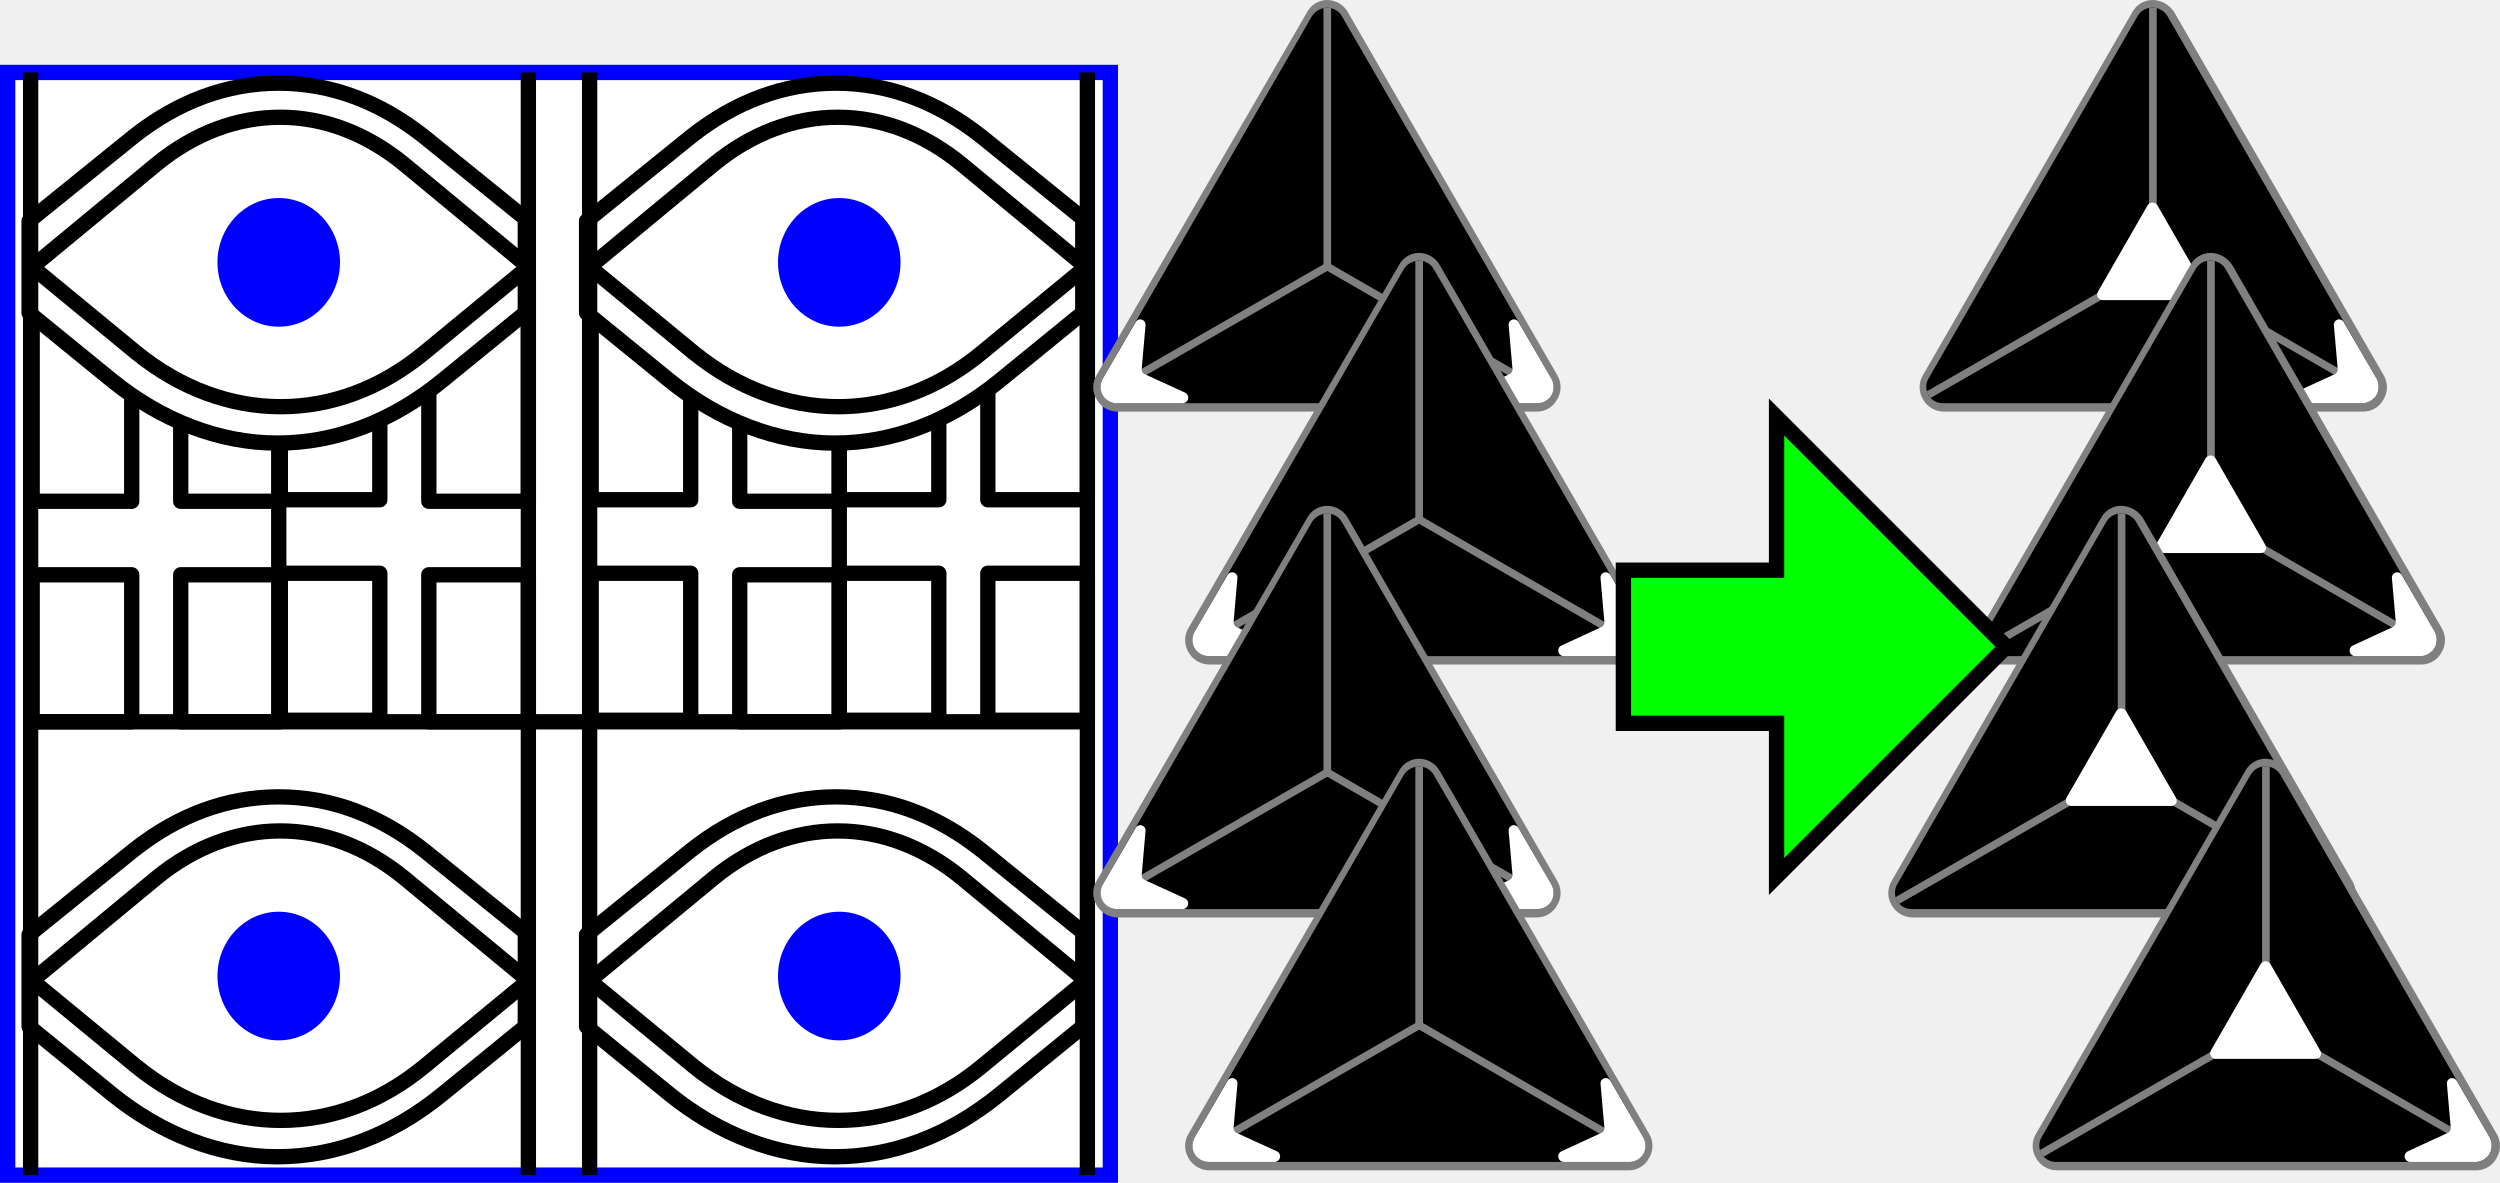
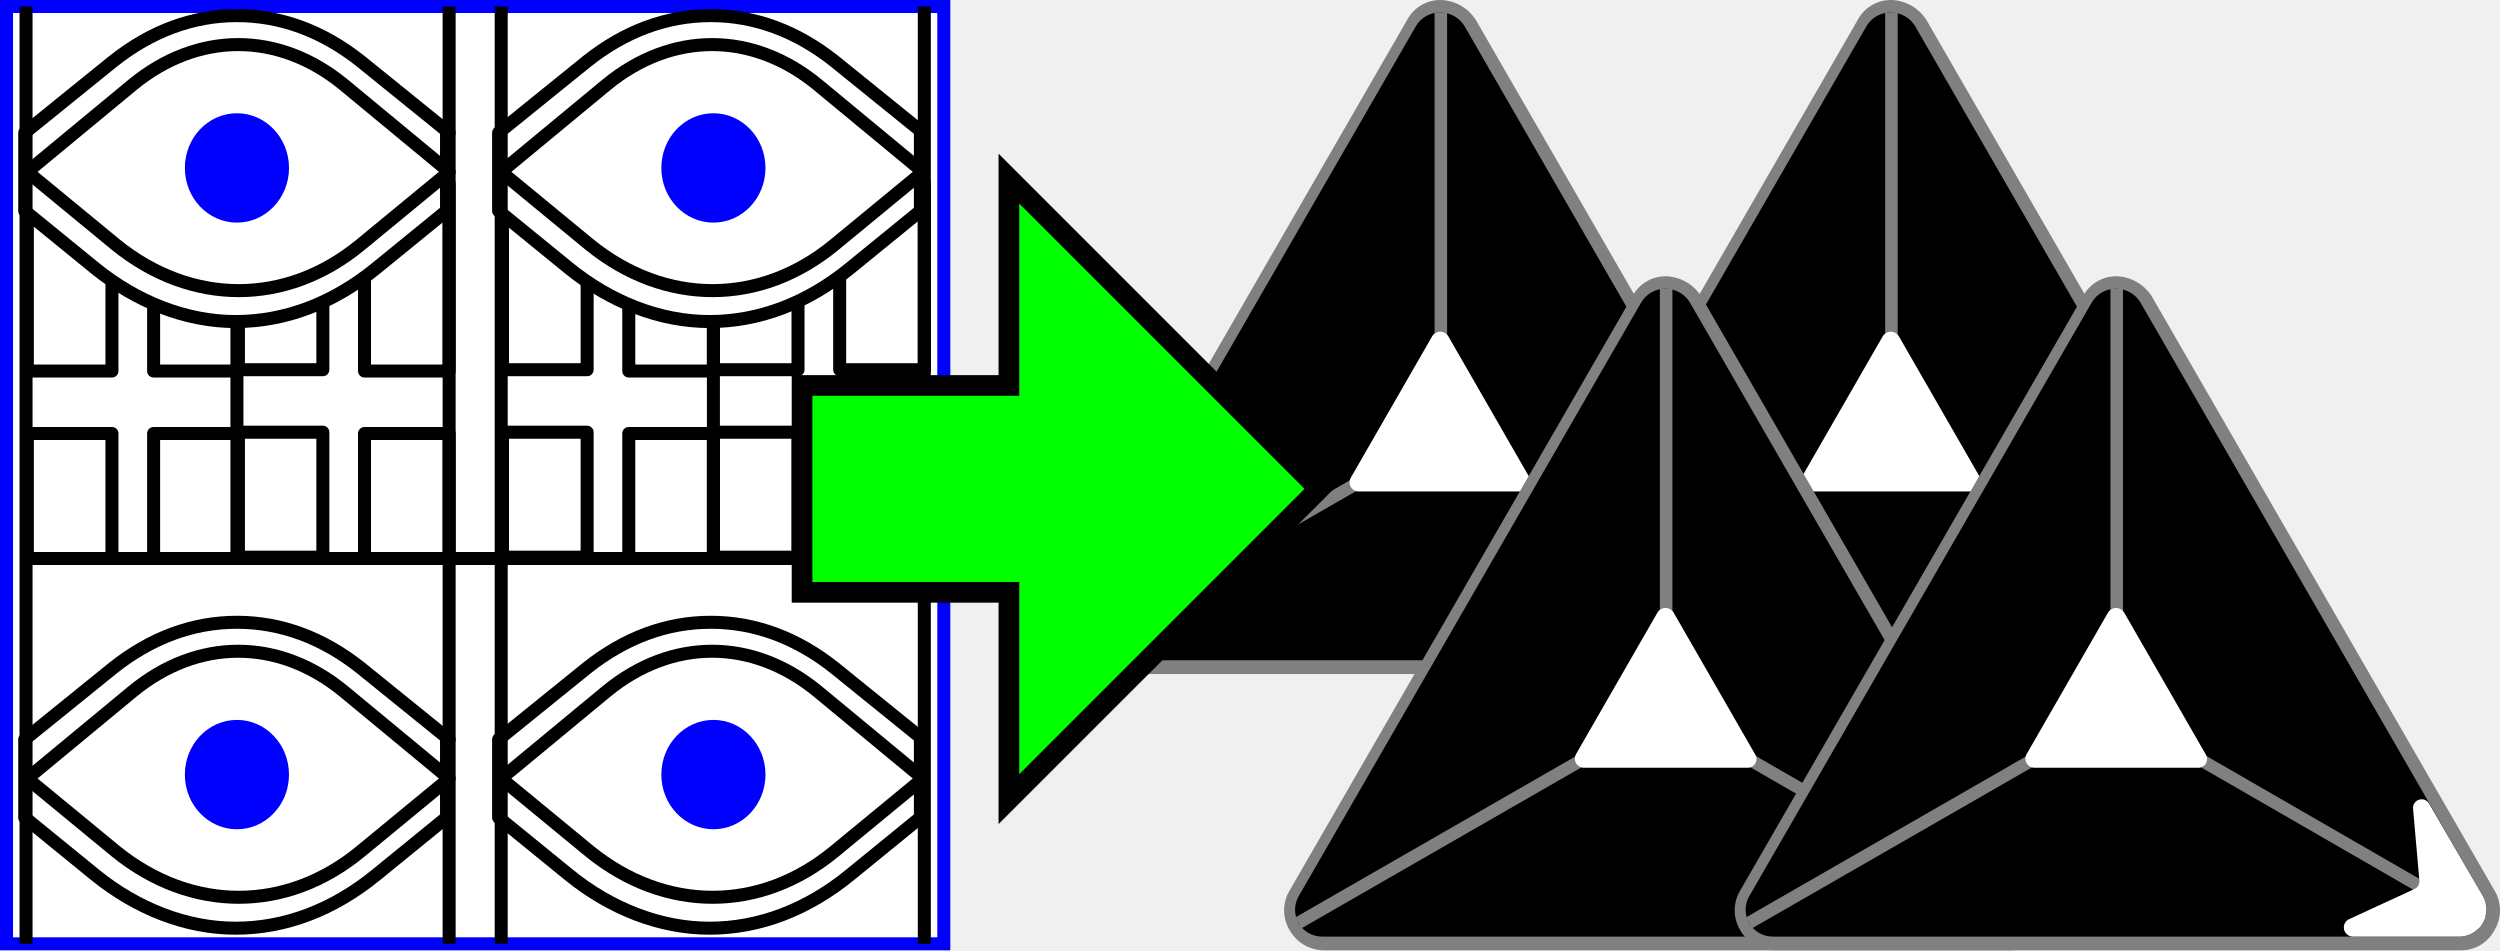
- <svg xmlns="http://www.w3.org/2000/svg" width="43.19mm" height="20.434mm" viewBox="0 0 43.19 20.434" version="1.1" id="svg1">
+ <svg xmlns="http://www.w3.org/2000/svg" width="50.81mm" height="19.315mm" viewBox="0 0 50.81 19.315" version="1.1" id="svg1">
  <defs id="defs1" />
-   <g id="layer1" transform="translate(-98.55729,-137.6545)">
+   <g id="layer1" transform="translate(-98.55729,-138.774)">
    <g id="Four_Eyes_4_" transform="matrix(0.2645833,0,0,0.2645833,98.68958,138.9062)">
      <rect class="st0" width="72" height="72" id="rect1" style="fill:#ffffff;stroke:#0000ff" x="0" y="0" />
      <g id="g10">
        <g id="g5">
          <rect x="17.8" y="32.7" class="st1" width="6.5" height="9.6" id="rect2" style="fill:#ffffff;stroke:#000000;stroke-linejoin:round;stroke-miterlimit:10" />
          <rect x="27.5" y="32.8" class="st1" width="6.5" height="9.6" id="rect3" style="fill:#ffffff;stroke:#000000;stroke-linejoin:round;stroke-miterlimit:10" />
          <rect x="17.8" y="13.5" class="st1" width="6.5" height="14.4" id="rect4" style="fill:#ffffff;stroke:#000000;stroke-linejoin:round;stroke-miterlimit:10" />
          <rect x="27.5" y="13.6" class="st1" width="6.5" height="14.4" id="rect5" style="fill:#ffffff;stroke:#000000;stroke-linejoin:round;stroke-miterlimit:10" />
        </g>
        <g id="g9">
          <rect x="1.6" y="32.8" class="st1" width="6.5" height="9.6" id="rect6" style="fill:#ffffff;stroke:#000000;stroke-linejoin:round;stroke-miterlimit:10" />
          <rect x="11.3" y="32.8" class="st1" width="6.5" height="9.6" id="rect7" style="fill:#ffffff;stroke:#000000;stroke-linejoin:round;stroke-miterlimit:10" />
          <rect x="1.6" y="13.6" class="st1" width="6.5" height="14.4" id="rect8" style="fill:#ffffff;stroke:#000000;stroke-linejoin:round;stroke-miterlimit:10" />
          <rect x="11.3" y="13.6" class="st1" width="6.5" height="14.4" id="rect9" style="fill:#ffffff;stroke:#000000;stroke-linejoin:round;stroke-miterlimit:10" />
        </g>
        <line class="st2" x1="17.7" y1="16.9" x2="17.7" y2="42.4" id="line9" style="fill:none;stroke:#000000;stroke-linejoin:round;stroke-miterlimit:10" />
      </g>
      <path class="st1" d="M 34,9.7 27.2,4.2 C 24.3,1.9 21.1,0.7 17.7,0.7 14.3,0.7 11.1,1.9 8.2,4.2 L 1.4,9.7 v 6 l 5.4,4.4 c 3.2,2.6 7,4.1 10.8,4.1 3.8,0 7.5,-1.4 10.8,-4.1 l 5.4,-4.4 v -6 H 34 Z" id="path10" style="fill:#ffffff;stroke:#000000;stroke-linejoin:round;stroke-miterlimit:10" />
      <path class="st1" d="M 1.6,12.7 9.7,6 c 5,-4.1 11.2,-4.1 16.2,0 l 8.1,6.7 -6.8,5.6 c -5.7,4.7 -13,4.7 -18.8,0 z" id="path11" style="fill:#ffffff;stroke:#000000;stroke-linejoin:round;stroke-miterlimit:10" />
      <ellipse class="st3" cx="17.7" cy="12.4" rx="4" ry="4.2" id="ellipse11" style="fill:#0000ff" />
      <g id="g19">
        <g id="g14">
          <rect x="54.3" y="32.7" class="st1" width="6.5" height="9.6" id="rect11" style="fill:#ffffff;stroke:#000000;stroke-linejoin:round;stroke-miterlimit:10" />
          <rect x="64" y="32.7" class="st1" width="6.5" height="9.6" id="rect12" style="fill:#ffffff;stroke:#000000;stroke-linejoin:round;stroke-miterlimit:10" />
          <rect x="54.3" y="13.5" class="st1" width="6.5" height="14.4" id="rect13" style="fill:#ffffff;stroke:#000000;stroke-linejoin:round;stroke-miterlimit:10" />
          <rect x="64" y="13.5" class="st1" width="6.5" height="14.4" id="rect14" style="fill:#ffffff;stroke:#000000;stroke-linejoin:round;stroke-miterlimit:10" />
        </g>
        <g id="g18">
          <rect x="38.1" y="32.7" class="st1" width="6.5" height="9.6" id="rect15" style="fill:#ffffff;stroke:#000000;stroke-linejoin:round;stroke-miterlimit:10" />
          <rect x="47.8" y="32.8" class="st1" width="6.5" height="9.6" id="rect16" style="fill:#ffffff;stroke:#000000;stroke-linejoin:round;stroke-miterlimit:10" />
          <rect x="38.1" y="13.5" class="st1" width="6.5" height="14.4" id="rect17" style="fill:#ffffff;stroke:#000000;stroke-linejoin:round;stroke-miterlimit:10" />
          <rect x="47.8" y="13.6" class="st1" width="6.5" height="14.4" id="rect18" style="fill:#ffffff;stroke:#000000;stroke-linejoin:round;stroke-miterlimit:10" />
        </g>
        <line class="st2" x1="54.3" y1="16.9" x2="54.3" y2="42.4" id="line18" style="fill:none;stroke:#000000;stroke-linejoin:round;stroke-miterlimit:10" />
      </g>
      <path class="st1" d="M 70.4,9.7 63.6,4.2 C 60.7,1.9 57.5,0.7 54.1,0.7 c -3.4,0 -6.6,1.2 -9.5,3.5 l -6.8,5.5 v 6 l 5.4,4.4 c 3.2,2.6 7,4.1 10.8,4.1 3.8,0 7.5,-1.4 10.8,-4.1 l 5.4,-4.4 v -6 z" id="path19" style="fill:#ffffff;stroke:#000000;stroke-linejoin:round;stroke-miterlimit:10" />
      <path class="st1" d="M 38,12.7 46.1,6 c 5,-4.1 11.2,-4.1 16.2,0 l 8.1,6.7 -6.8,5.6 c -5.7,4.7 -13,4.7 -18.8,0 z" id="path20" style="fill:#ffffff;stroke:#000000;stroke-linejoin:round;stroke-miterlimit:10" />
      <ellipse class="st3" cx="54.3" cy="12.4" rx="4" ry="4.2" id="ellipse20" style="fill:#0000ff" />
      <path class="st1" d="m 34,56.3 -6.8,-5.5 c -2.9,-2.3 -6.1,-3.5 -9.5,-3.5 -3.4,0 -6.6,1.2 -9.5,3.5 l -6.8,5.5 v 6 l 5.4,4.4 c 3.2,2.6 7,4.1 10.8,4.1 3.8,0 7.5,-1.4 10.8,-4.1 l 5.4,-4.4 v -6 z" id="path21" style="fill:#ffffff;stroke:#000000;stroke-linejoin:round;stroke-miterlimit:10" />
      <path class="st1" d="m 1.6,59.3 8.1,-6.7 c 5,-4.1 11.2,-4.1 16.2,0 l 8.1,6.7 -6.8,5.6 c -5.7,4.7 -13,4.7 -18.8,0 z" id="path22" style="fill:#ffffff;stroke:#000000;stroke-linejoin:round;stroke-miterlimit:10" />
      <ellipse class="st3" cx="17.7" cy="59" rx="4" ry="4.2" id="ellipse22" style="fill:#0000ff" />
      <path class="st1" d="m 70.4,56.3 -6.8,-5.5 c -2.9,-2.3 -6.1,-3.5 -9.5,-3.5 -3.4,0 -6.6,1.2 -9.5,3.5 l -6.8,5.5 v 6 l 5.4,4.4 c 3.2,2.6 7,4.1 10.8,4.1 3.8,0 7.5,-1.4 10.8,-4.1 l 5.4,-4.4 v -6 z" id="path23" style="fill:#ffffff;stroke:#000000;stroke-linejoin:round;stroke-miterlimit:10" />
      <path class="st1" d="m 38,59.3 8.1,-6.7 c 5,-4.1 11.2,-4.1 16.2,0 l 8.1,6.7 -6.8,5.6 c -5.7,4.7 -13,4.7 -18.8,0 z" id="path24" style="fill:#ffffff;stroke:#000000;stroke-linejoin:round;stroke-miterlimit:10" />
      <ellipse class="st3" cx="54.3" cy="59" rx="4" ry="4.2" id="ellipse24" style="fill:#0000ff" />
      <line class="st2" x1="38" y1="0" x2="38" y2="72" id="line24" style="fill:none;stroke:#000000;stroke-linejoin:round;stroke-miterlimit:10" />
      <line class="st2" x1="34" y1="72" x2="34" y2="0" id="line25" style="fill:none;stroke:#000000;stroke-linejoin:round;stroke-miterlimit:10" />
      <line class="st2" x1="1.6" y1="42.4" x2="70.4" y2="42.4" id="line26" style="fill:none;stroke:#000000;stroke-linejoin:round;stroke-miterlimit:10" />
      <line class="st4" x1="1.5" y1="72" x2="1.5" y2="0" id="line27" style="fill:none;stroke:#000000;stroke-miterlimit:10" />
      <line class="st4" x1="70.5" y1="0" x2="70.5" y2="72" id="line28" style="fill:none;stroke:#000000;stroke-miterlimit:10" />
    </g>
-     <g id="Layer_2" data-name="Layer 2" transform="matrix(0.1319346,0,0,0.1319346,117.4437,137.6545)">
-       <g id="Layer_1-2" data-name="Layer 1">
-         <g id="DieB1">
-           <path d="m 3.15,53.4 a 2.65,2.65 0 0 1 -2.3,-1.3 2.62,2.62 0 0 1 0,-2.7 L 28.25,1.9 a 2.68,2.68 0 0 1 4.6,0 l 27.4,47.5 a 2.62,2.62 0 0 1 0,2.7 2.65,2.65 0 0 1 -2.25,1.3 z" id="path1" />
-           <path class="cls-1" d="m 30.65,1 a 2.26,2.26 0 0 1 1.9,1.1 L 60,49.6 a 2.15,2.15 0 0 1 -1.9,3.2 H 3.15 A 2.15,2.15 0 0 1 1.25,49.6 L 28.65,2.1 a 2.43,2.43 0 0 1 2,-1.1 m 0,-1 A 3,3 0 0 0 28,1.6 L 0.45,49.1 a 3.07,3.07 0 0 0 0,3.2 3.15,3.15 0 0 0 2.7,1.6 h 54.9 a 3,3 0 0 0 2.7,-1.6 3.07,3.07 0 0 0 0,-3.2 L 33.35,1.6 A 3.15,3.15 0 0 0 30.65,0 Z" id="path2" style="fill:#808080" />
-           <line class="cls-2" x1="30.65" y1="34.9" x2="1.25" y2="51.8" id="line2" style="fill:none;stroke:#808080;stroke-miterlimit:10" />
-           <line class="cls-2" x1="30.65" y1="34.9" x2="30.65" y2="1" id="line3" style="fill:none;stroke:#808080;stroke-miterlimit:10" />
-           <line class="cls-2" x1="30.65" y1="34.9" x2="59.95" y2="51.8" id="line4" style="fill:none;stroke:#808080;stroke-miterlimit:10" />
-           <path class="cls-3" d="m 1.25,49.6 4.3,-7.4 a 0.69,0.69 0 0 1 1.3,0.4 l -0.5,5.7 A 0.67,0.67 0 0 0 6.75,49 L 12,51.4 a 0.73,0.73 0 0 1 -0.3,1.4 H 3.05 a 2.13,2.13 0 0 1 -1.8,-3.2 z" id="path4" style="fill:#ffffff" />
-           <path class="cls-3" d="m 60,49.6 -4.3,-7.4 a 0.69,0.69 0 0 0 -1.3,0.4 l 0.5,5.7 A 0.67,0.67 0 0 1 54.5,49 l -5.2,2.4 a 0.73,0.73 0 0 0 0.3,1.4 h 8.6 A 2.13,2.13 0 0 0 60,49.6 Z" id="path5" style="fill:#ffffff" />
-         </g>
-       </g>
-     </g>
-     <g id="Layer_2-9" data-name="Layer 2" transform="matrix(0.1319346,0,0,0.1319346,119.0312,142.0237)">
-       <g id="Layer_1-2-8" data-name="Layer 1">
-         <g id="DieB1-6">
-           <path d="m 3.15,53.4 a 2.65,2.65 0 0 1 -2.3,-1.3 2.62,2.62 0 0 1 0,-2.7 L 28.25,1.9 a 2.68,2.68 0 0 1 4.6,0 l 27.4,47.5 a 2.62,2.62 0 0 1 0,2.7 2.65,2.65 0 0 1 -2.25,1.3 z" id="path1-5" />
-           <path class="cls-1" d="m 30.65,1 a 2.26,2.26 0 0 1 1.9,1.1 L 60,49.6 a 2.15,2.15 0 0 1 -1.9,3.2 H 3.15 A 2.15,2.15 0 0 1 1.25,49.6 L 28.65,2.1 a 2.43,2.43 0 0 1 2,-1.1 m 0,-1 A 3,3 0 0 0 28,1.6 L 0.45,49.1 a 3.07,3.07 0 0 0 0,3.2 3.15,3.15 0 0 0 2.7,1.6 h 54.9 a 3,3 0 0 0 2.7,-1.6 3.07,3.07 0 0 0 0,-3.2 L 33.35,1.6 A 3.15,3.15 0 0 0 30.65,0 Z" id="path2-0" style="fill:#808080" />
-           <line class="cls-2" x1="30.65" y1="34.9" x2="1.25" y2="51.8" id="line2-2" style="fill:none;stroke:#808080;stroke-miterlimit:10" />
-           <line class="cls-2" x1="30.65" y1="34.9" x2="30.65" y2="1" id="line3-8" style="fill:none;stroke:#808080;stroke-miterlimit:10" />
-           <line class="cls-2" x1="30.65" y1="34.9" x2="59.95" y2="51.8" id="line4-6" style="fill:none;stroke:#808080;stroke-miterlimit:10" />
-           <path class="cls-3" d="m 1.25,49.6 4.3,-7.4 a 0.69,0.69 0 0 1 1.3,0.4 l -0.5,5.7 A 0.67,0.67 0 0 0 6.75,49 L 12,51.4 a 0.73,0.73 0 0 1 -0.3,1.4 H 3.05 a 2.13,2.13 0 0 1 -1.8,-3.2 z" id="path4-0" style="fill:#ffffff" />
-           <path class="cls-3" d="m 60,49.6 -4.3,-7.4 a 0.69,0.69 0 0 0 -1.3,0.4 l 0.5,5.7 A 0.67,0.67 0 0 1 54.5,49 l -5.2,2.4 a 0.73,0.73 0 0 0 0.3,1.4 h 8.6 A 2.13,2.13 0 0 0 60,49.6 Z" id="path5-2" style="fill:#ffffff" />
-         </g>
-       </g>
-     </g>
-     <g id="Layer_2-4" data-name="Layer 2" transform="matrix(0.1319346,0,0,0.1319346,117.4437,146.393)">
-       <g id="Layer_1-2-1" data-name="Layer 1">
-         <g id="DieB1-1">
-           <path d="m 3.15,53.4 a 2.65,2.65 0 0 1 -2.3,-1.3 2.62,2.62 0 0 1 0,-2.7 L 28.25,1.9 a 2.68,2.68 0 0 1 4.6,0 l 27.4,47.5 a 2.62,2.62 0 0 1 0,2.7 2.65,2.65 0 0 1 -2.25,1.3 z" id="path1-3" />
-           <path class="cls-1" d="m 30.65,1 a 2.26,2.26 0 0 1 1.9,1.1 L 60,49.6 a 2.15,2.15 0 0 1 -1.9,3.2 H 3.15 A 2.15,2.15 0 0 1 1.25,49.6 L 28.65,2.1 a 2.43,2.43 0 0 1 2,-1.1 m 0,-1 A 3,3 0 0 0 28,1.6 L 0.45,49.1 a 3.07,3.07 0 0 0 0,3.2 3.15,3.15 0 0 0 2.7,1.6 h 54.9 a 3,3 0 0 0 2.7,-1.6 3.07,3.07 0 0 0 0,-3.2 L 33.35,1.6 A 3.15,3.15 0 0 0 30.65,0 Z" id="path2-8" style="fill:#808080" />
-           <line class="cls-2" x1="30.65" y1="34.9" x2="1.25" y2="51.8" id="line2-7" style="fill:none;stroke:#808080;stroke-miterlimit:10" />
-           <line class="cls-2" x1="30.65" y1="34.9" x2="30.65" y2="1" id="line3-4" style="fill:none;stroke:#808080;stroke-miterlimit:10" />
-           <line class="cls-2" x1="30.65" y1="34.9" x2="59.95" y2="51.8" id="line4-2" style="fill:none;stroke:#808080;stroke-miterlimit:10" />
-           <path class="cls-3" d="m 1.25,49.6 4.3,-7.4 a 0.69,0.69 0 0 1 1.3,0.4 l -0.5,5.7 A 0.67,0.67 0 0 0 6.75,49 L 12,51.4 a 0.73,0.73 0 0 1 -0.3,1.4 H 3.05 a 2.13,2.13 0 0 1 -1.8,-3.2 z" id="path4-7" style="fill:#ffffff" />
-           <path class="cls-3" d="m 60,49.6 -4.3,-7.4 a 0.69,0.69 0 0 0 -1.3,0.4 l 0.5,5.7 A 0.67,0.67 0 0 1 54.5,49 l -5.2,2.4 a 0.73,0.73 0 0 0 0.3,1.4 h 8.6 A 2.13,2.13 0 0 0 60,49.6 Z" id="path5-7" style="fill:#ffffff" />
-         </g>
-       </g>
-     </g>
-     <g id="Layer_2-5" data-name="Layer 2" transform="matrix(0.1319346,0,0,0.1319346,119.0312,150.7622)">
-       <g id="Layer_1-2-0" data-name="Layer 1">
-         <g id="DieB1-9">
-           <path d="m 3.15,53.4 a 2.65,2.65 0 0 1 -2.3,-1.3 2.62,2.62 0 0 1 0,-2.7 L 28.25,1.9 a 2.68,2.68 0 0 1 4.6,0 l 27.4,47.5 a 2.62,2.62 0 0 1 0,2.7 2.65,2.65 0 0 1 -2.25,1.3 z" id="path1-0" />
-           <path class="cls-1" d="m 30.65,1 a 2.26,2.26 0 0 1 1.9,1.1 L 60,49.6 a 2.15,2.15 0 0 1 -1.9,3.2 H 3.15 A 2.15,2.15 0 0 1 1.25,49.6 L 28.65,2.1 a 2.43,2.43 0 0 1 2,-1.1 m 0,-1 A 3,3 0 0 0 28,1.6 L 0.45,49.1 a 3.07,3.07 0 0 0 0,3.2 3.15,3.15 0 0 0 2.7,1.6 h 54.9 a 3,3 0 0 0 2.7,-1.6 3.07,3.07 0 0 0 0,-3.2 L 33.35,1.6 A 3.15,3.15 0 0 0 30.65,0 Z" id="path2-06" style="fill:#808080" />
-           <line class="cls-2" x1="30.65" y1="34.9" x2="1.25" y2="51.8" id="line2-1" style="fill:none;stroke:#808080;stroke-miterlimit:10" />
-           <line class="cls-2" x1="30.65" y1="34.9" x2="30.65" y2="1" id="line3-3" style="fill:none;stroke:#808080;stroke-miterlimit:10" />
-           <line class="cls-2" x1="30.65" y1="34.9" x2="59.95" y2="51.8" id="line4-8" style="fill:none;stroke:#808080;stroke-miterlimit:10" />
-           <path class="cls-3" d="m 1.25,49.6 4.3,-7.4 a 0.69,0.69 0 0 1 1.3,0.4 l -0.5,5.7 A 0.67,0.67 0 0 0 6.75,49 L 12,51.4 a 0.73,0.73 0 0 1 -0.3,1.4 H 3.05 a 2.13,2.13 0 0 1 -1.8,-3.2 z" id="path4-9" style="fill:#ffffff" />
-           <path class="cls-3" d="m 60,49.6 -4.3,-7.4 a 0.69,0.69 0 0 0 -1.3,0.4 l 0.5,5.7 A 0.67,0.67 0 0 1 54.5,49 l -5.2,2.4 a 0.73,0.73 0 0 0 0.3,1.4 h 8.6 A 2.13,2.13 0 0 0 60,49.6 Z" id="path5-3" style="fill:#ffffff" />
-         </g>
-       </g>
-     </g>
-     <g id="Layer_1-2-3" data-name="Layer 1" transform="matrix(0.1319355,0,0,0.1319355,131.72,137.6545)">
+     <g id="Layer_1-2-3" data-name="Layer 1" transform="matrix(0.2541622,0,0,0.2541622,120.0766,138.774)">
      <g id="DieW1">
        <path d="m 3.05,53.3 a 2.65,2.65 0 0 1 -2.3,-1.3 2.62,2.62 0 0 1 0,-2.7 L 28.15,1.8 a 2.68,2.68 0 0 1 4.6,0 l 27.4,47.5 a 2.62,2.62 0 0 1 0,2.7 2.65,2.65 0 0 1 -2.3,1.3 z" id="path1-59" />
        <path class="cls-1" d="m 30.55,1 a 2.26,2.26 0 0 1 1.9,1.1 l 27.4,47.5 A 2.15,2.15 0 0 1 58,52.8 H 3.05 A 2.15,2.15 0 0 1 1.15,49.6 L 28.55,2.1 a 2.21,2.21 0 0 1 2,-1.1 m 0,-1 a 3,3 0 0 0 -2.7,1.6 L 0.45,49.1 a 3.07,3.07 0 0 0 0,3.2 3.15,3.15 0 0 0 2.7,1.6 h 54.9 a 3,3 0 0 0 2.7,-1.6 3.07,3.07 0 0 0 0,-3.2 L 33.35,1.6 A 3.45,3.45 0 0 0 30.55,0 Z" id="path2-84" style="fill:#808080" />
        <line class="cls-2" x1="30.55" y1="34.8" x2="59.85" y2="51.7" id="line2-0" style="fill:none;stroke:#808080;stroke-miterlimit:10" />
        <line class="cls-2" x1="30.55" y1="34.8" x2="30.55" y2="1" id="line3-7" style="fill:none;stroke:#808080;stroke-miterlimit:10" />
        <line class="cls-2" x1="30.55" y1="34.8" x2="1.15" y2="51.7" id="line4-63" style="fill:none;stroke:#808080;stroke-miterlimit:10" />
        <path class="cls-3" d="m 29.85,26.9 -6.5,11.3 a 0.73,0.73 0 0 0 0.6,1.1 h 13.1 a 0.7,0.7 0 0 0 0.6,-1.1 l -6.5,-11.3 a 0.75,0.75 0 0 0 -1.3,0 z" id="path4-6" style="fill:#ffffff" />
        <path class="cls-3" d="m 59.85,49.6 -4.3,-7.4 a 0.69,0.69 0 0 0 -1.3,0.4 l 0.5,5.7 a 0.67,0.67 0 0 1 -0.4,0.7 l -5.2,2.4 a 0.73,0.73 0 0 0 0.3,1.4 h 8.6 a 2.17,2.17 0 0 0 1.8,-3.2 z" id="path5-1" style="fill:#ffffff" />
      </g>
    </g>
-     <g id="Layer_1-2-3-0" data-name="Layer 1" transform="matrix(0.1319355,0,0,0.1319355,132.7228,142.0238)">
-       <g id="DieW1-9">
-         <path d="m 3.05,53.3 a 2.65,2.65 0 0 1 -2.3,-1.3 2.62,2.62 0 0 1 0,-2.7 L 28.15,1.8 a 2.68,2.68 0 0 1 4.6,0 l 27.4,47.5 a 2.62,2.62 0 0 1 0,2.7 2.65,2.65 0 0 1 -2.3,1.3 z" id="path1-59-7" />
-         <path class="cls-1" d="m 30.55,1 a 2.26,2.26 0 0 1 1.9,1.1 l 27.4,47.5 A 2.15,2.15 0 0 1 58,52.8 H 3.05 A 2.15,2.15 0 0 1 1.15,49.6 L 28.55,2.1 a 2.21,2.21 0 0 1 2,-1.1 m 0,-1 a 3,3 0 0 0 -2.7,1.6 L 0.45,49.1 a 3.07,3.07 0 0 0 0,3.2 3.15,3.15 0 0 0 2.7,1.6 h 54.9 a 3,3 0 0 0 2.7,-1.6 3.07,3.07 0 0 0 0,-3.2 L 33.35,1.6 A 3.45,3.45 0 0 0 30.55,0 Z" id="path2-84-3" style="fill:#808080" />
-         <line class="cls-2" x1="30.55" y1="34.8" x2="59.85" y2="51.7" id="line2-0-7" style="fill:none;stroke:#808080;stroke-miterlimit:10" />
+     <g id="Layer_1-2-3-0" data-name="Layer 1" transform="matrix(0.2541622,0,0,0.2541622,129.2341,138.774)">
+       <g id="DieW1-3">
+         <path d="m 3.05,53.3 a 2.65,2.65 0 0 1 -2.3,-1.3 2.62,2.62 0 0 1 0,-2.7 L 28.15,1.8 a 2.68,2.68 0 0 1 4.6,0 l 27.4,47.5 a 2.62,2.62 0 0 1 0,2.7 2.65,2.65 0 0 1 -2.3,1.3 z" id="path1-59-8" />
+         <path class="cls-1" d="m 30.55,1 a 2.26,2.26 0 0 1 1.9,1.1 l 27.4,47.5 A 2.15,2.15 0 0 1 58,52.8 H 3.05 A 2.15,2.15 0 0 1 1.15,49.6 L 28.55,2.1 a 2.21,2.21 0 0 1 2,-1.1 m 0,-1 a 3,3 0 0 0 -2.7,1.6 L 0.45,49.1 a 3.07,3.07 0 0 0 0,3.2 3.15,3.15 0 0 0 2.7,1.6 h 54.9 a 3,3 0 0 0 2.7,-1.6 3.07,3.07 0 0 0 0,-3.2 L 33.35,1.6 A 3.45,3.45 0 0 0 30.55,0 Z" id="path2-84-0" style="fill:#808080" />
+         <line class="cls-2" x1="30.55" y1="34.8" x2="59.85" y2="51.7" id="line2-0-1" style="fill:none;stroke:#808080;stroke-miterlimit:10" />
        <line class="cls-2" x1="30.55" y1="34.8" x2="30.55" y2="1" id="line3-7-2" style="fill:none;stroke:#808080;stroke-miterlimit:10" />
-         <line class="cls-2" x1="30.55" y1="34.8" x2="1.15" y2="51.7" id="line4-63-6" style="fill:none;stroke:#808080;stroke-miterlimit:10" />
+         <line class="cls-2" x1="30.55" y1="34.8" x2="1.15" y2="51.7" id="line4-63-5" style="fill:none;stroke:#808080;stroke-miterlimit:10" />
        <path class="cls-3" d="m 29.85,26.9 -6.5,11.3 a 0.73,0.73 0 0 0 0.6,1.1 h 13.1 a 0.7,0.7 0 0 0 0.6,-1.1 l -6.5,-11.3 a 0.75,0.75 0 0 0 -1.3,0 z" id="path4-6-0" style="fill:#ffffff" />
-         <path class="cls-3" d="m 59.85,49.6 -4.3,-7.4 a 0.69,0.69 0 0 0 -1.3,0.4 l 0.5,5.7 a 0.67,0.67 0 0 1 -0.4,0.7 l -5.2,2.4 a 0.73,0.73 0 0 0 0.3,1.4 h 8.6 a 2.17,2.17 0 0 0 1.8,-3.2 z" id="path5-1-1" style="fill:#ffffff" />
+         <path class="cls-3" d="m 59.85,49.6 -4.3,-7.4 a 0.69,0.69 0 0 0 -1.3,0.4 l 0.5,5.7 a 0.67,0.67 0 0 1 -0.4,0.7 l -5.2,2.4 a 0.73,0.73 0 0 0 0.3,1.4 h 8.6 a 2.17,2.17 0 0 0 1.8,-3.2 z" id="path5-1-9" style="fill:#ffffff" />
      </g>
    </g>
-     <g id="Layer_1-2-3-5" data-name="Layer 1" transform="matrix(0.1319355,0,0,0.1319355,131.1791,146.393)">
-       <g id="DieW1-4">
+     <g id="Layer_1-2-3-3" data-name="Layer 1" transform="matrix(0.2541622,0,0,0.2541622,124.6554,144.3891)">
+       <g id="DieW1-5">
        <path d="m 3.05,53.3 a 2.65,2.65 0 0 1 -2.3,-1.3 2.62,2.62 0 0 1 0,-2.7 L 28.15,1.8 a 2.68,2.68 0 0 1 4.6,0 l 27.4,47.5 a 2.62,2.62 0 0 1 0,2.7 2.65,2.65 0 0 1 -2.3,1.3 z" id="path1-59-1" />
        <path class="cls-1" d="m 30.55,1 a 2.26,2.26 0 0 1 1.9,1.1 l 27.4,47.5 A 2.15,2.15 0 0 1 58,52.8 H 3.05 A 2.15,2.15 0 0 1 1.15,49.6 L 28.55,2.1 a 2.21,2.21 0 0 1 2,-1.1 m 0,-1 a 3,3 0 0 0 -2.7,1.6 L 0.45,49.1 a 3.07,3.07 0 0 0 0,3.2 3.15,3.15 0 0 0 2.7,1.6 h 54.9 a 3,3 0 0 0 2.7,-1.6 3.07,3.07 0 0 0 0,-3.2 L 33.35,1.6 A 3.45,3.45 0 0 0 30.55,0 Z" id="path2-84-2" style="fill:#808080" />
        <line class="cls-2" x1="30.55" y1="34.8" x2="59.85" y2="51.7" id="line2-0-0" style="fill:none;stroke:#808080;stroke-miterlimit:10" />
-         <line class="cls-2" x1="30.55" y1="34.8" x2="30.55" y2="1" id="line3-7-0" style="fill:none;stroke:#808080;stroke-miterlimit:10" />
-         <line class="cls-2" x1="30.55" y1="34.8" x2="1.15" y2="51.7" id="line4-63-1" style="fill:none;stroke:#808080;stroke-miterlimit:10" />
+         <line class="cls-2" x1="30.55" y1="34.8" x2="30.55" y2="1" id="line3-7-1" style="fill:none;stroke:#808080;stroke-miterlimit:10" />
+         <line class="cls-2" x1="30.55" y1="34.8" x2="1.15" y2="51.7" id="line4-63-6" style="fill:none;stroke:#808080;stroke-miterlimit:10" />
        <path class="cls-3" d="m 29.85,26.9 -6.5,11.3 a 0.73,0.73 0 0 0 0.6,1.1 h 13.1 a 0.7,0.7 0 0 0 0.6,-1.1 l -6.5,-11.3 a 0.75,0.75 0 0 0 -1.3,0 z" id="path4-6-4" style="fill:#ffffff" />
-         <path class="cls-3" d="m 59.85,49.6 -4.3,-7.4 a 0.69,0.69 0 0 0 -1.3,0.4 l 0.5,5.7 a 0.67,0.67 0 0 1 -0.4,0.7 l -5.2,2.4 a 0.73,0.73 0 0 0 0.3,1.4 h 8.6 a 2.17,2.17 0 0 0 1.8,-3.2 z" id="path5-1-6" style="fill:#ffffff" />
+         <path class="cls-3" d="m 59.85,49.6 -4.3,-7.4 a 0.69,0.69 0 0 0 -1.3,0.4 l 0.5,5.7 a 0.67,0.67 0 0 1 -0.4,0.7 l -5.2,2.4 a 0.73,0.73 0 0 0 0.3,1.4 h 8.6 a 2.17,2.17 0 0 0 1.8,-3.2 z" id="path5-1-0" style="fill:#ffffff" />
      </g>
    </g>
-     <g id="Layer_1-2-3-7" data-name="Layer 1" transform="matrix(0.1319355,0,0,0.1319355,133.6727,150.7622)">
-       <g id="DieW1-7">
-         <path d="m 3.05,53.3 a 2.65,2.65 0 0 1 -2.3,-1.3 2.62,2.62 0 0 1 0,-2.7 L 28.15,1.8 a 2.68,2.68 0 0 1 4.6,0 l 27.4,47.5 a 2.62,2.62 0 0 1 0,2.7 2.65,2.65 0 0 1 -2.3,1.3 z" id="path1-59-77" />
-         <path class="cls-1" d="m 30.55,1 a 2.26,2.26 0 0 1 1.9,1.1 l 27.4,47.5 A 2.15,2.15 0 0 1 58,52.8 H 3.05 A 2.15,2.15 0 0 1 1.15,49.6 L 28.55,2.1 a 2.21,2.21 0 0 1 2,-1.1 m 0,-1 a 3,3 0 0 0 -2.7,1.6 L 0.45,49.1 a 3.07,3.07 0 0 0 0,3.2 3.15,3.15 0 0 0 2.7,1.6 h 54.9 a 3,3 0 0 0 2.7,-1.6 3.07,3.07 0 0 0 0,-3.2 L 33.35,1.6 A 3.45,3.45 0 0 0 30.55,0 Z" id="path2-84-33" style="fill:#808080" />
-         <line class="cls-2" x1="30.55" y1="34.8" x2="59.85" y2="51.7" id="line2-0-5" style="fill:none;stroke:#808080;stroke-miterlimit:10" />
-         <line class="cls-2" x1="30.55" y1="34.8" x2="30.55" y2="1" id="line3-7-9" style="fill:none;stroke:#808080;stroke-miterlimit:10" />
+     <g id="Layer_1-2-3-9" data-name="Layer 1" transform="matrix(0.2541622,0,0,0.2541622,133.8128,144.3891)">
+       <g id="DieW1-8">
+         <path d="m 3.05,53.3 a 2.65,2.65 0 0 1 -2.3,-1.3 2.62,2.62 0 0 1 0,-2.7 L 28.15,1.8 a 2.68,2.68 0 0 1 4.6,0 l 27.4,47.5 a 2.62,2.62 0 0 1 0,2.7 2.65,2.65 0 0 1 -2.3,1.3 z" id="path1-59-4" />
+         <path class="cls-1" d="m 30.55,1 a 2.26,2.26 0 0 1 1.9,1.1 l 27.4,47.5 A 2.15,2.15 0 0 1 58,52.8 H 3.05 A 2.15,2.15 0 0 1 1.15,49.6 L 28.55,2.1 a 2.21,2.21 0 0 1 2,-1.1 m 0,-1 a 3,3 0 0 0 -2.7,1.6 L 0.45,49.1 a 3.07,3.07 0 0 0 0,3.2 3.15,3.15 0 0 0 2.7,1.6 h 54.9 a 3,3 0 0 0 2.7,-1.6 3.07,3.07 0 0 0 0,-3.2 L 33.35,1.6 A 3.45,3.45 0 0 0 30.55,0 Z" id="path2-84-1" style="fill:#808080" />
+         <line class="cls-2" x1="30.55" y1="34.8" x2="59.85" y2="51.7" id="line2-0-4" style="fill:none;stroke:#808080;stroke-miterlimit:10" />
+         <line class="cls-2" x1="30.55" y1="34.8" x2="30.55" y2="1" id="line3-7-3" style="fill:none;stroke:#808080;stroke-miterlimit:10" />
        <line class="cls-2" x1="30.55" y1="34.8" x2="1.15" y2="51.7" id="line4-63-9" style="fill:none;stroke:#808080;stroke-miterlimit:10" />
        <path class="cls-3" d="m 29.85,26.9 -6.5,11.3 a 0.73,0.73 0 0 0 0.6,1.1 h 13.1 a 0.7,0.7 0 0 0 0.6,-1.1 l -6.5,-11.3 a 0.75,0.75 0 0 0 -1.3,0 z" id="path4-6-8" style="fill:#ffffff" />
-         <path class="cls-3" d="m 59.85,49.6 -4.3,-7.4 a 0.69,0.69 0 0 0 -1.3,0.4 l 0.5,5.7 a 0.67,0.67 0 0 1 -0.4,0.7 l -5.2,2.4 a 0.73,0.73 0 0 0 0.3,1.4 h 8.6 a 2.17,2.17 0 0 0 1.8,-3.2 z" id="path5-1-18" style="fill:#ffffff" />
+         <path class="cls-3" d="m 59.85,49.6 -4.3,-7.4 a 0.69,0.69 0 0 0 -1.3,0.4 l 0.5,5.7 a 0.67,0.67 0 0 1 -0.4,0.7 l -5.2,2.4 a 0.73,0.73 0 0 0 0.3,1.4 h 8.6 a 2.17,2.17 0 0 0 1.8,-3.2 z" id="path5-1-8" style="fill:#ffffff" />
      </g>
    </g>
-     <path style="fill:#00ff00;stroke:#000000;stroke-width:0.265px;stroke-linecap:butt;stroke-linejoin:miter;stroke-opacity:1" d="m 126.603,147.505 h 2.646 v -2.646 l 3.969,3.969 -3.969,3.969 v -2.646 h -2.646 z" id="path3" />
+     <path style="fill:#00ff00;stroke:#000000;stroke-width:0.42px;stroke-linecap:butt;stroke-linejoin:miter;stroke-opacity:1" d="m 114.858,146.608 h 4.204 v -4.204 l 6.306,6.306 -6.306,6.306 v -4.204 h -4.204 z" id="path3" />
  </g>
</svg>
